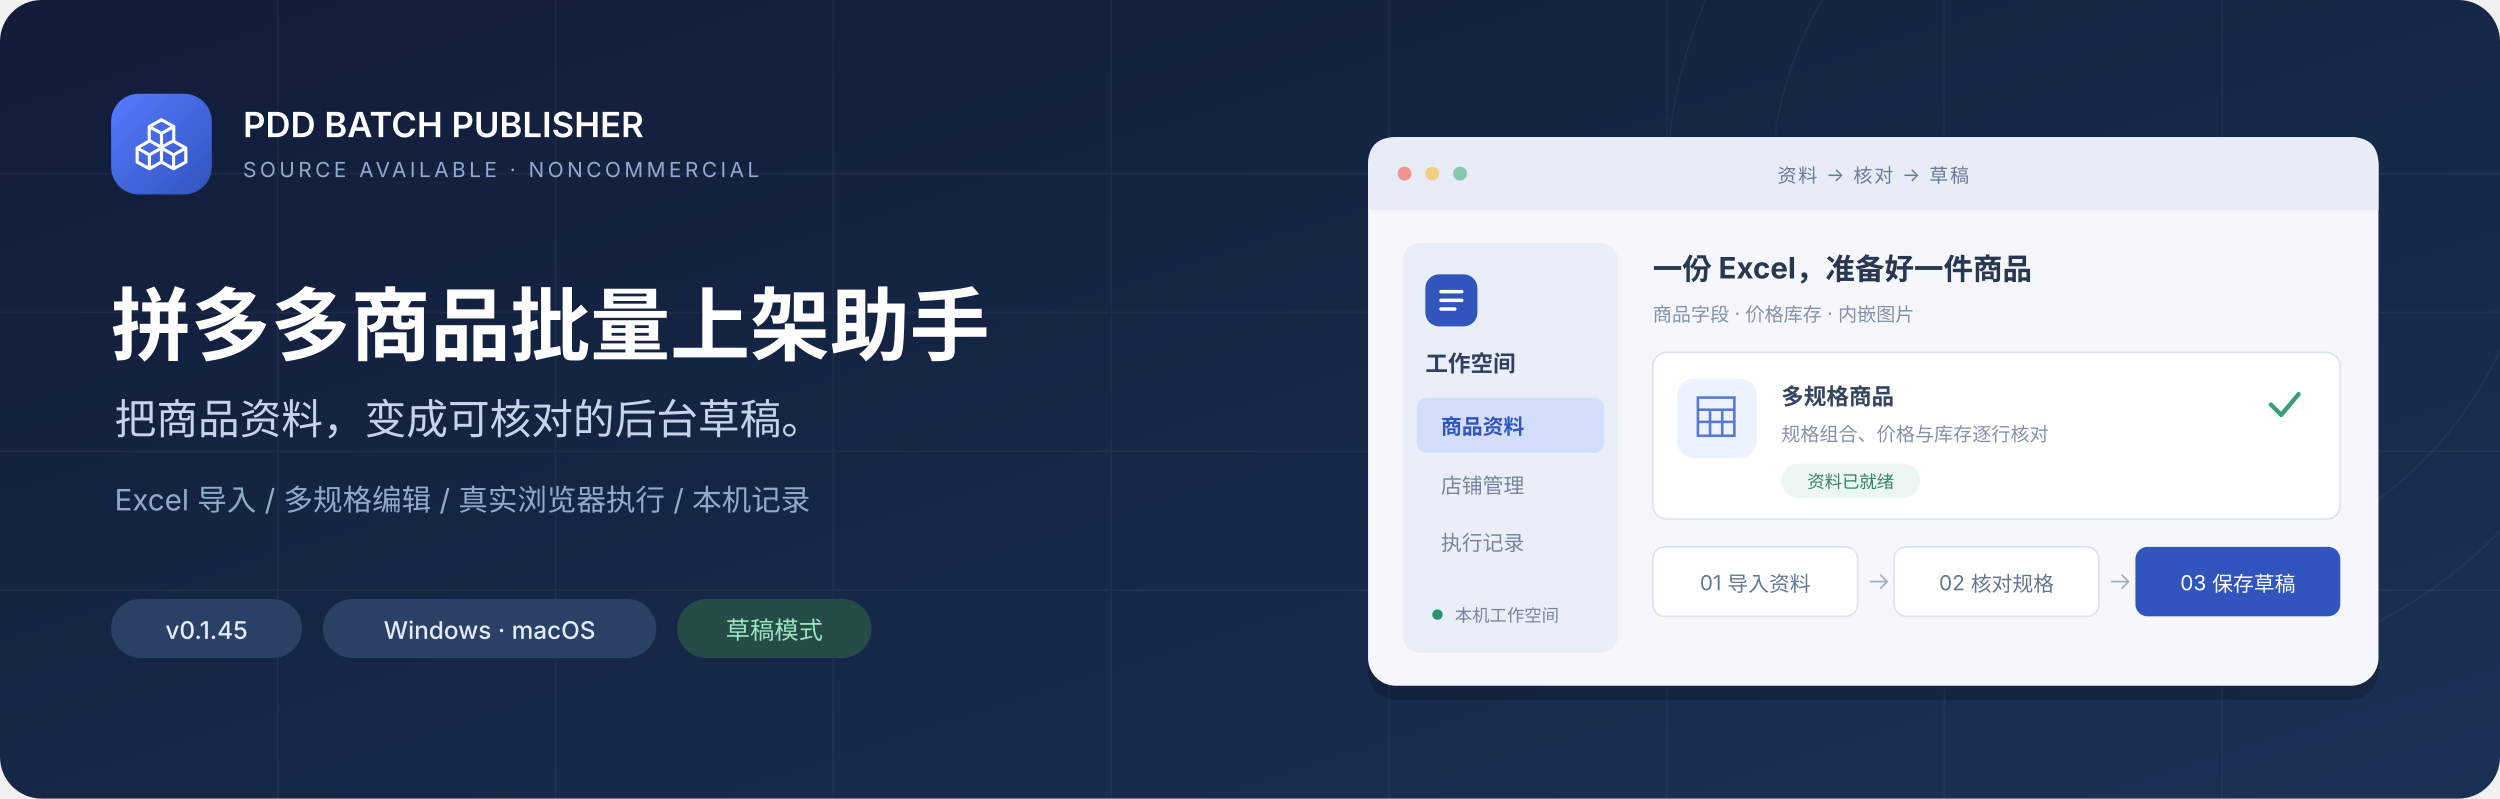
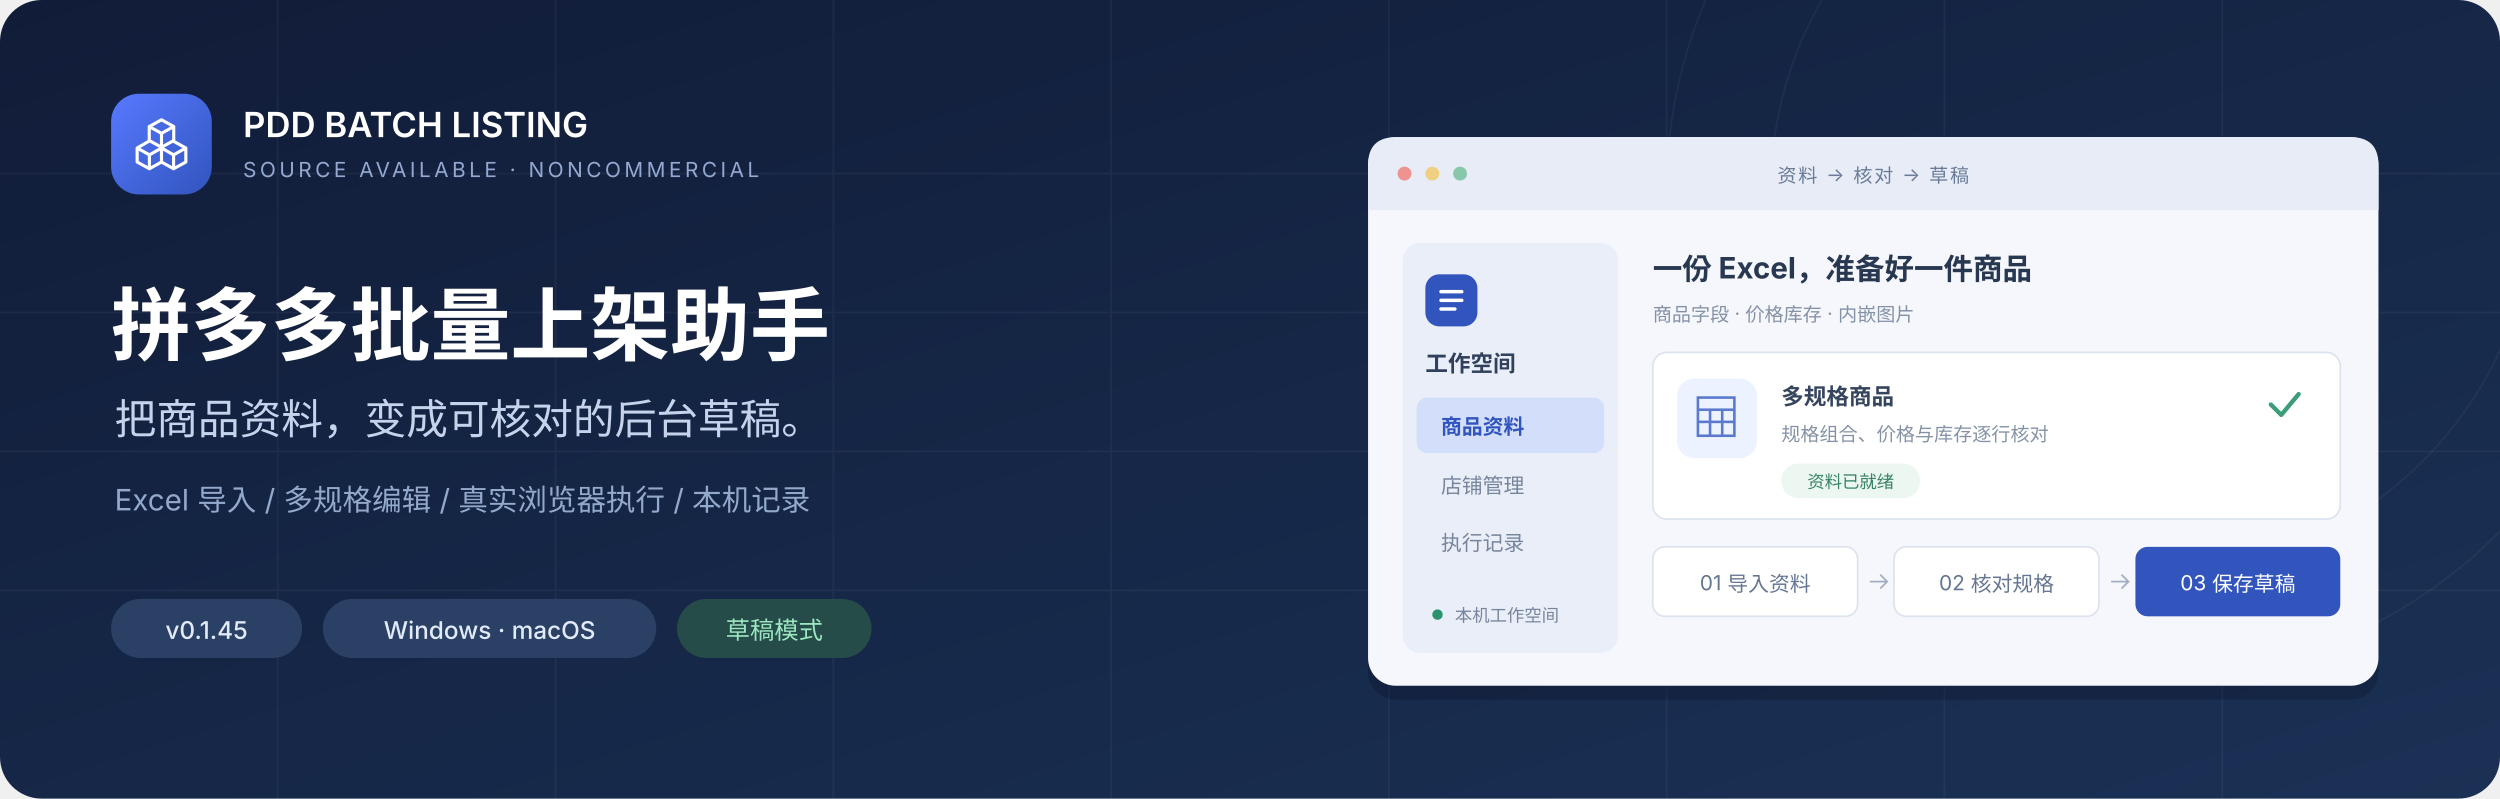
<svg xmlns="http://www.w3.org/2000/svg" width="1440" height="460" viewBox="0 0 1440 460" role="img" aria-labelledby="title desc">
  <defs>
    <linearGradient id="bg" x2="1" y2="1">
      <stop stop-color="#111c38" />
      <stop offset="1" stop-color="#1a3155" />
    </linearGradient>
    <linearGradient id="accent" x2="1" y2="1">
      <stop stop-color="#5879ff" />
      <stop offset="1" stop-color="#3154bd" />
    </linearGradient>
  </defs>
  <rect width="1440" height="460" rx="24" fill="url(#bg)" />
  <g fill="none" stroke="#ffffff" stroke-opacity=".045">
    <path d="M0 100H1440M0 180H1440M0 260H1440M0 340H1440M160 0V460M320 0V460M480 0V460M640 0V460M800 0V460M960 0V460M1120 0V460M1280 0V460" />
    <circle cx="1240" cy="110" r="220" />
    <circle cx="1240" cy="110" r="280" />
  </g>
  <g font-family="-apple-system, BlinkMacSystemFont, 'Segoe UI', 'PingFang SC', 'Microsoft YaHei', sans-serif">
    <g transform="translate(64 54)">
      <rect width="58" height="58" rx="16" fill="url(#accent)" />
      <g transform="translate(7 7) scale(.086)" fill="none" stroke="#fff" stroke-width="21" stroke-linecap="round" stroke-linejoin="round">
        <path d="M256 93l82 45v94l-82 45-82-45v-94zM174 138l82 46 82-46M256 184v93M171 237l-78 45v94l82 45 81-45v-96M93 282l82 46 81-46M175 328v93M337 237l82 45v94l-82 45-81-45M256 282l81 46 82-46M337 328v93" />
      </g>
-       <text x="76" y="25" fill="#fff" font-size="20" font-weight="600">PDD BATCH PUBLISHER</text>
+       <text x="76" y="25" fill="#fff" font-size="20" font-weight="600">PDD BATCH LISTING</text>
      <text x="76" y="48" fill="#94a9d1" font-size="12" letter-spacing="2">SOURCE AVAILABLE · NONCOMMERCIAL</text>
    </g>
-     <text x="64" y="204" fill="#fff" font-size="46" font-weight="700">拼多多商品批量上架助手</text>
+     <text x="64" y="204" fill="#fff" font-size="46" font-weight="700">拼多多批量上架助手</text>
    <text x="66" y="250" fill="#c6d3ec" font-size="24">把商品资料，变成可核对的后台草稿。</text>
    <text x="66" y="294" fill="#93a9cc" font-size="17">Excel 导入 / 多规格编辑 / 真实浏览器执行 / 本机记录</text>
    <g transform="translate(64 345)" font-size="14" font-weight="500">
      <rect width="110" height="34" rx="17" fill="#2a4165" />
      <text x="55" y="23" text-anchor="middle" fill="#e2eafb">v0.1.45</text>
      <rect x="122" width="192" height="34" rx="17" fill="#2a4165" />
      <text x="218" y="23" text-anchor="middle" fill="#e2eafb">Windows · macOS</text>
      <rect x="326" width="112" height="34" rx="17" fill="#254c48" />
      <text x="382" y="23" text-anchor="middle" fill="#9ce7c1">草稿模式</text>
    </g>
    <g transform="translate(788 79)">
      <rect x="0" y="8" width="582" height="316" rx="16" fill="#090f20" opacity=".3" />
      <rect width="582" height="316" rx="16" fill="#f5f7fc" />
      <path d="M16 0H566Q582 0 582 16V42H0V16Q0 0 16 0" fill="#e7ecf6" />
      <circle cx="21" cy="21" r="4" fill="#ef9390" />
      <circle cx="37" cy="21" r="4" fill="#efcf81" />
      <circle cx="53" cy="21" r="4" fill="#87c8aa" />
      <text x="291" y="26" fill="#697b98" font-size="11" text-anchor="middle" letter-spacing="1">资料 → 核对 → 草稿</text>
      <rect x="20" y="61" width="124" height="236" rx="10" fill="#e9eef8" />
      <rect x="33" y="79" width="30" height="30" rx="8" fill="#3154bd" />
      <path d="M42 89H54M42 94H54M42 99H50" stroke="#fff" stroke-width="2" stroke-linecap="round" />
      <text x="33" y="135" fill="#30405d" font-size="13" font-weight="600">工作空间</text>
      <rect x="28" y="150" width="108" height="32" rx="6" fill="#d3dffa" />
      <text x="42" y="171" fill="#3154bd" font-size="12" font-weight="600">商品资料</text>
      <text x="42" y="205" fill="#77859c" font-size="12">店铺管理</text>
      <text x="42" y="238" fill="#77859c" font-size="12">执行记录</text>
      <circle cx="40" cy="275" r="3" fill="#2b936d" />
      <text x="50" y="279" fill="#77859c" font-size="10">本机工作空间</text>
      <text x="164" y="82" fill="#283851" font-size="17" font-weight="650">一份 Excel，准备好一件商品</text>
      <text x="164" y="106" fill="#8491a7" font-size="11">商品字段 · 价格库存 · 内嵌图片</text>
      <g transform="translate(164 124)">
        <rect width="396" height="96" rx="8" fill="#fff" stroke="#dce3ef" />
        <rect x="14" y="15" width="46" height="46" rx="10" fill="#ecf2ff" />
        <path d="M26 26H47V48H26ZM26 33H47M33 33V48M40 33V48M26 40H47" fill="none" stroke="#5b79cd" stroke-width="1.5" />
        <text x="74" y="30" fill="#36455f" font-size="13" font-weight="600">多规格商品</text>
        <text x="74" y="51" fill="#8592a6" font-size="11">规格组合、价格与库存逐行核对</text>
        <rect x="74" y="64" width="80" height="20" rx="10" fill="#edf7f1" />
        <text x="114" y="78" fill="#368467" font-size="10" text-anchor="middle">资料已就绪</text>
        <path d="M356 30l6 6 10-12" fill="none" stroke="#3c9d7a" stroke-width="2.5" stroke-linecap="round" stroke-linejoin="round" />
      </g>
      <g transform="translate(164 236)">
        <rect width="118" height="40" rx="7" fill="#fff" stroke="#dce3ef" />
        <text x="59" y="25" text-anchor="middle" fill="#657693" font-size="12">01 导入资料</text>
        <path d="M125 20h10m-4-4 4 4-4 4" fill="none" stroke="#a1aec2" />
        <rect x="139" width="118" height="40" rx="7" fill="#fff" stroke="#dce3ef" />
        <text x="198" y="25" text-anchor="middle" fill="#657693" font-size="12">02 核对规格</text>
        <path d="M264 20h10m-4-4 4 4-4 4" fill="none" stroke="#a1aec2" />
        <rect x="278" width="118" height="40" rx="7" fill="#3154bd" />
        <text x="337" y="25" text-anchor="middle" fill="#fff" font-size="12">03 保存草稿</text>
      </g>
    </g>
  </g>
</svg>
